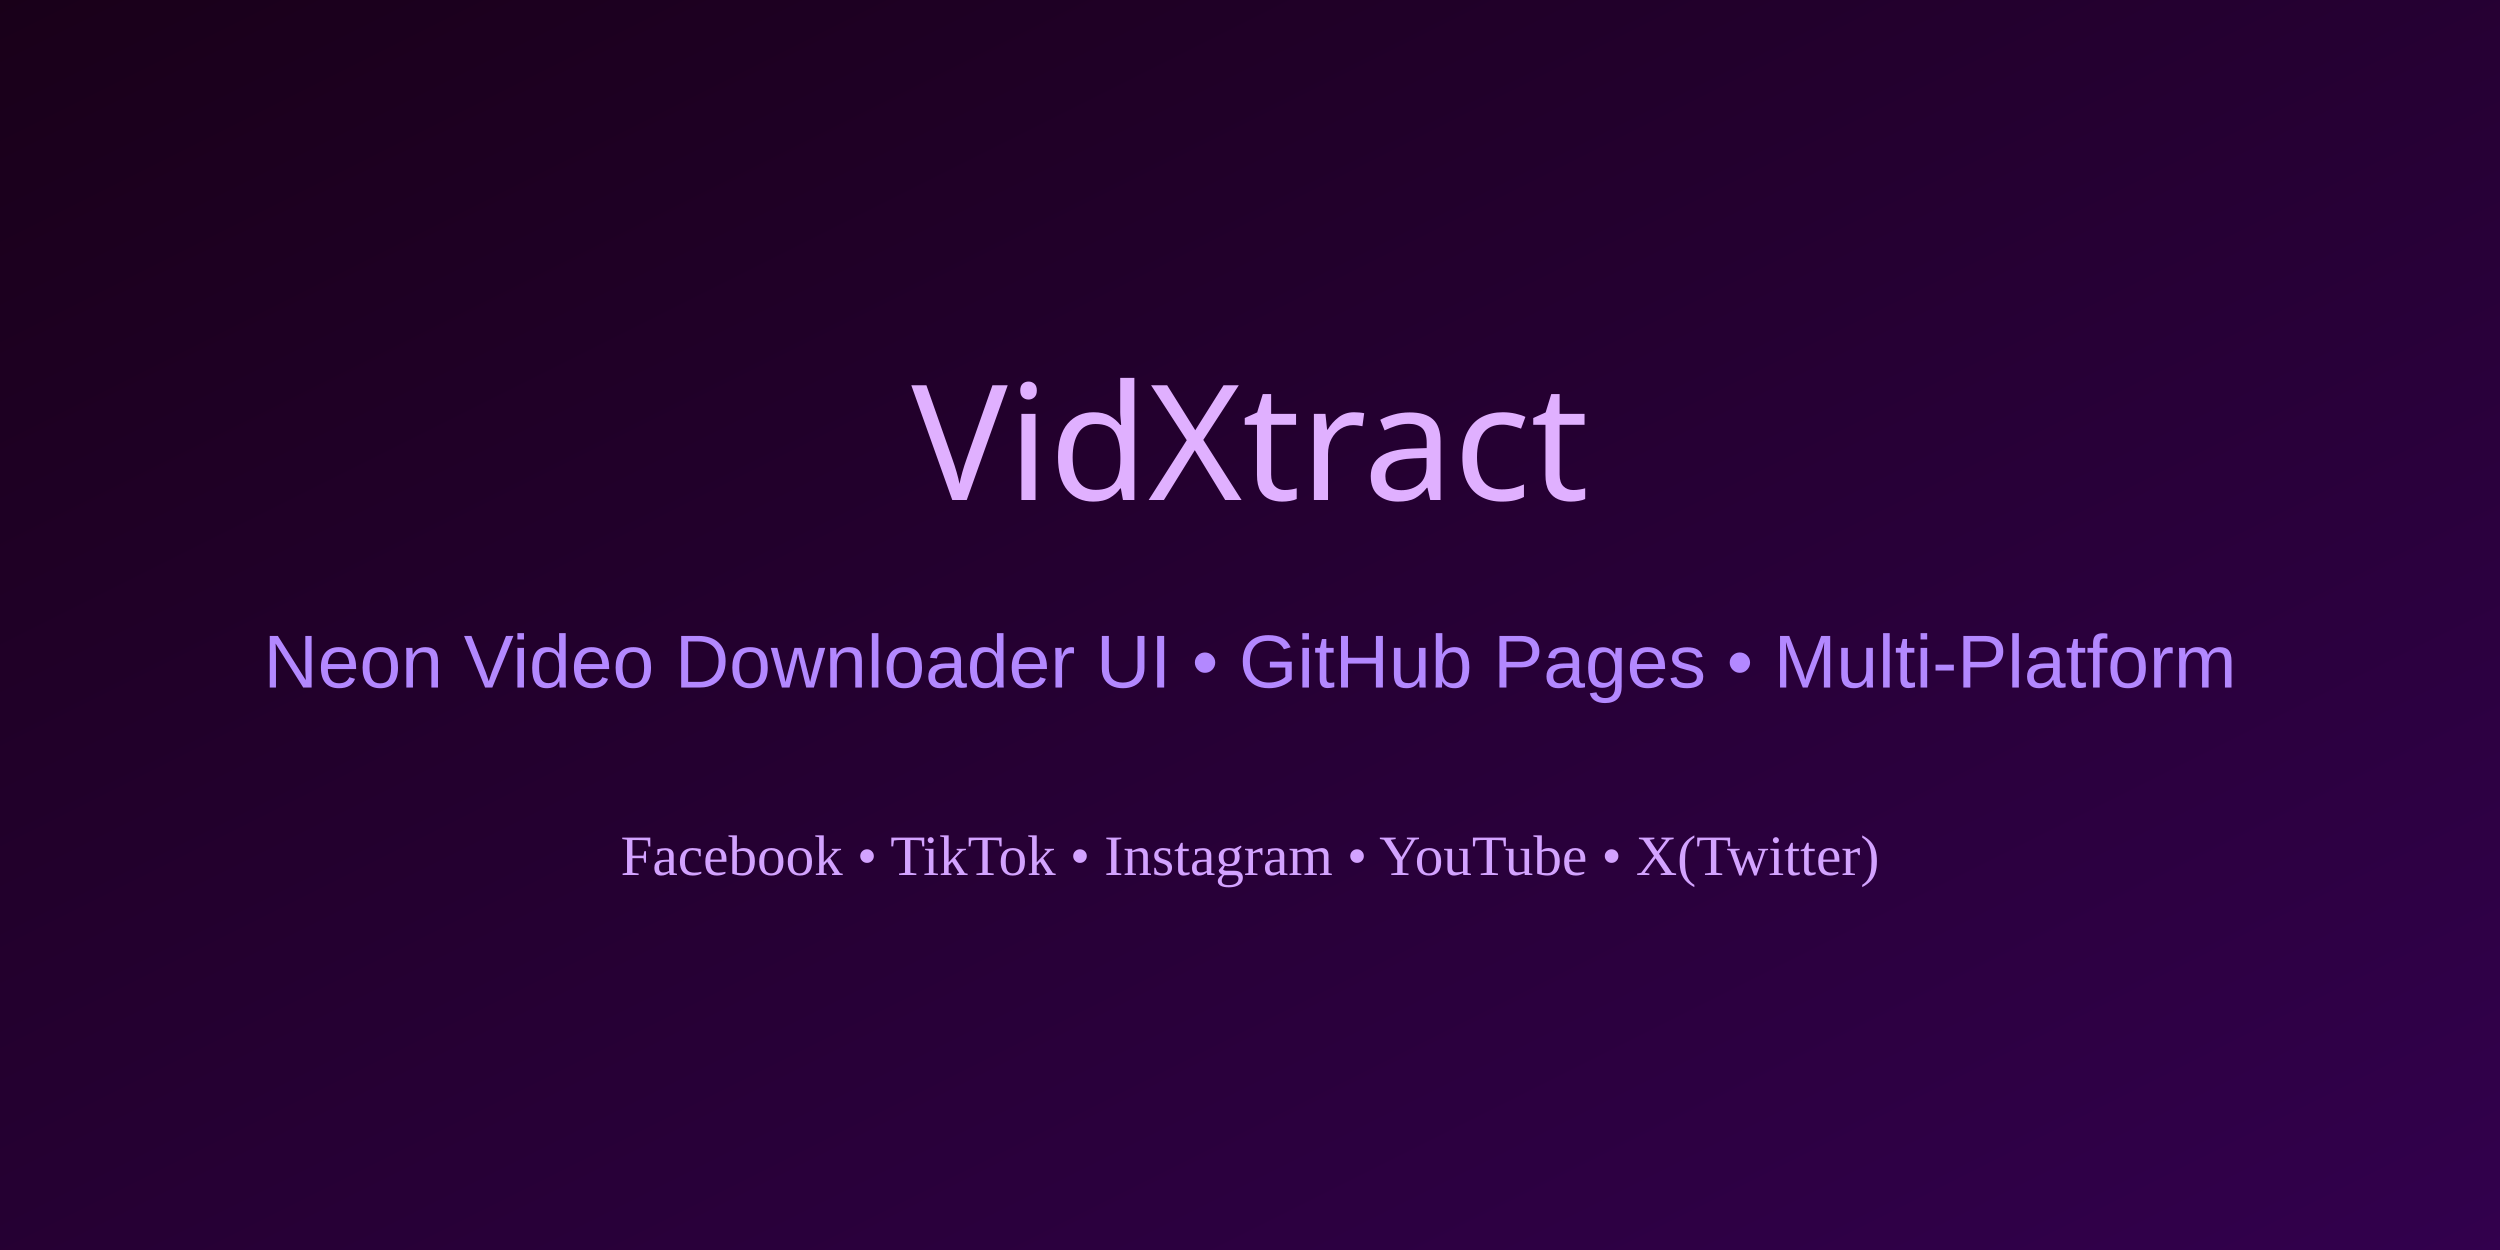
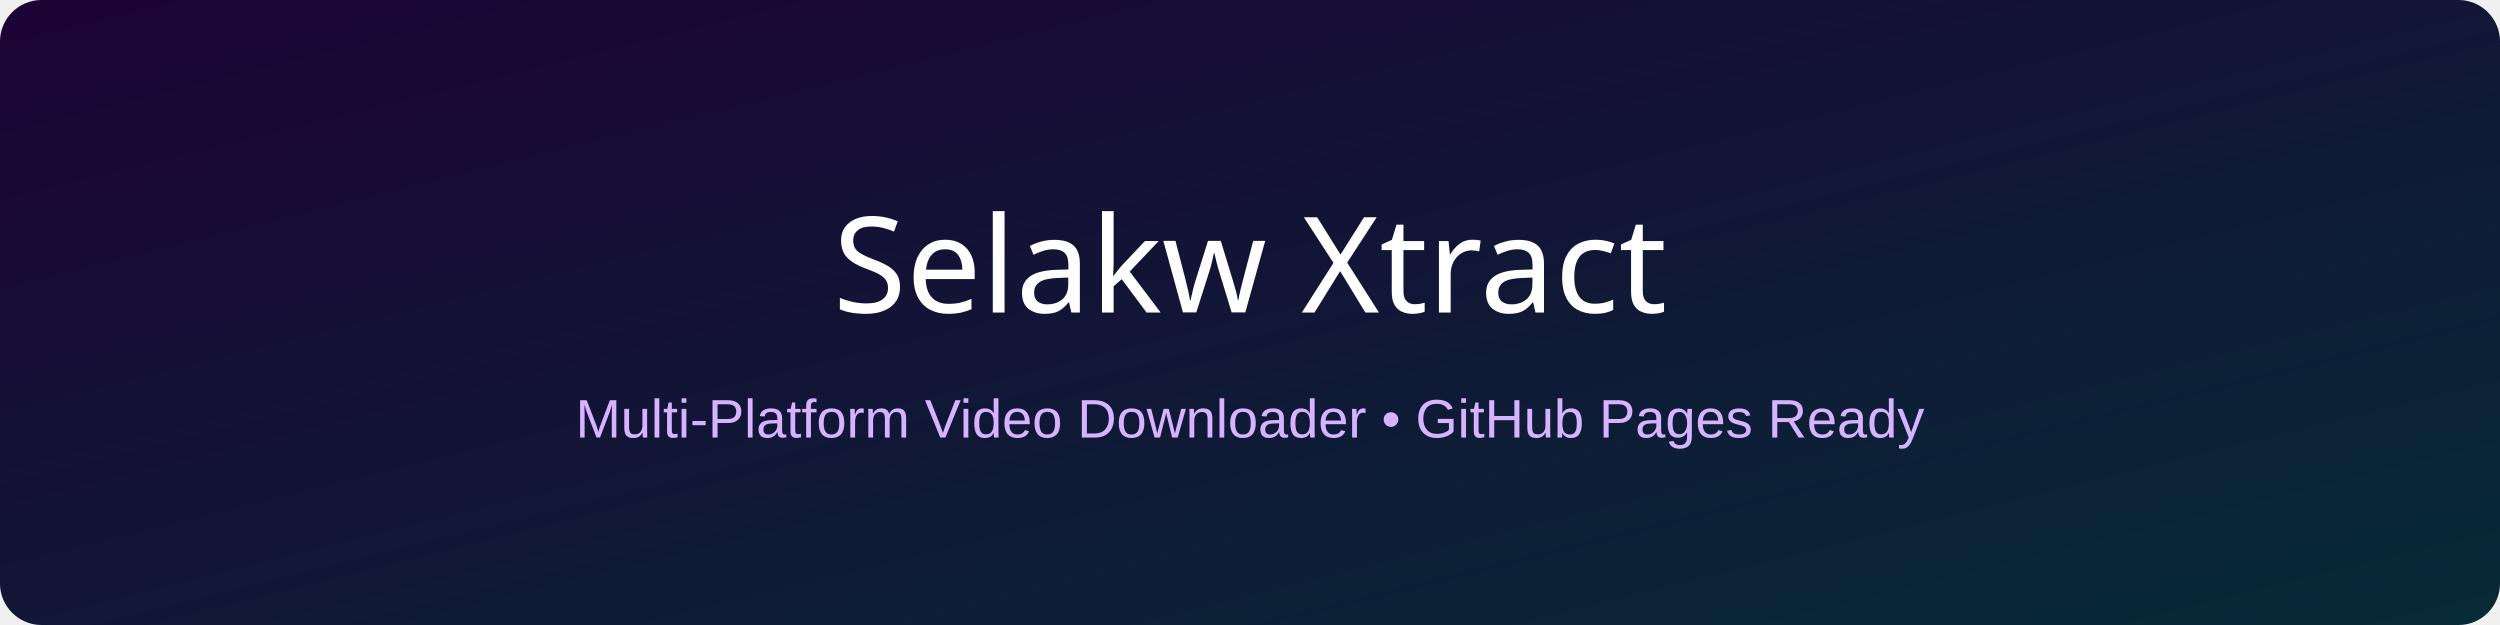
- <svg xmlns="http://www.w3.org/2000/svg" width="1400" height="700">
+ <svg xmlns="http://www.w3.org/2000/svg" width="1200" height="300">
  <defs>
-     <linearGradient id="neonGrad" x1="0%" y1="0%" x2="100%" y2="100%">
-       <stop offset="0%" stop-color="#190019" />
-       <stop offset="100%" stop-color="#32004d" />
+     <linearGradient id="grad" x1="0%" y1="0%" x2="100%" y2="100%">
+       <stop offset="0%" stop-color="#7a00ff" />
+       <stop offset="100%" stop-color="#00e1ff" />
    </linearGradient>
  </defs>
-   <rect width="1400" height="700" fill="url(#neonGrad)" />
-   <text x="50%" y="40%" font-size="90" fill="#e0b0ff" text-anchor="middle" font-family="Arial Black">
-     VidXtract
-   </text>
-   <text x="50%" y="55%" font-size="42" fill="#b388ff" text-anchor="middle" font-family="Arial">
-     Neon Video Downloader UI • GitHub Pages • Multi-Platform
-   </text>
-   <text x="50%" y="70%" font-size="32" fill="#d3a3ff" text-anchor="middle">
-     Facebook • TikTok • Instagram • YouTube • X(Twitter)
-   </text>
+   <rect width="1200" height="300" rx="20" fill="#07020a" />
+   <rect width="1200" height="300" rx="20" fill="url(#grad)" opacity="0.18" />
+   <text x="50%" y="50%" fill="#ffffff" font-size="64" font-family="Arial Black" text-anchor="middle">Selakw Xtract</text>
+   <text x="50%" y="70%" fill="#d7b3ff" font-size="26" font-family="Arial" text-anchor="middle">Multi-Platform Video Downloader • GitHub Pages Ready</text>
</svg>
